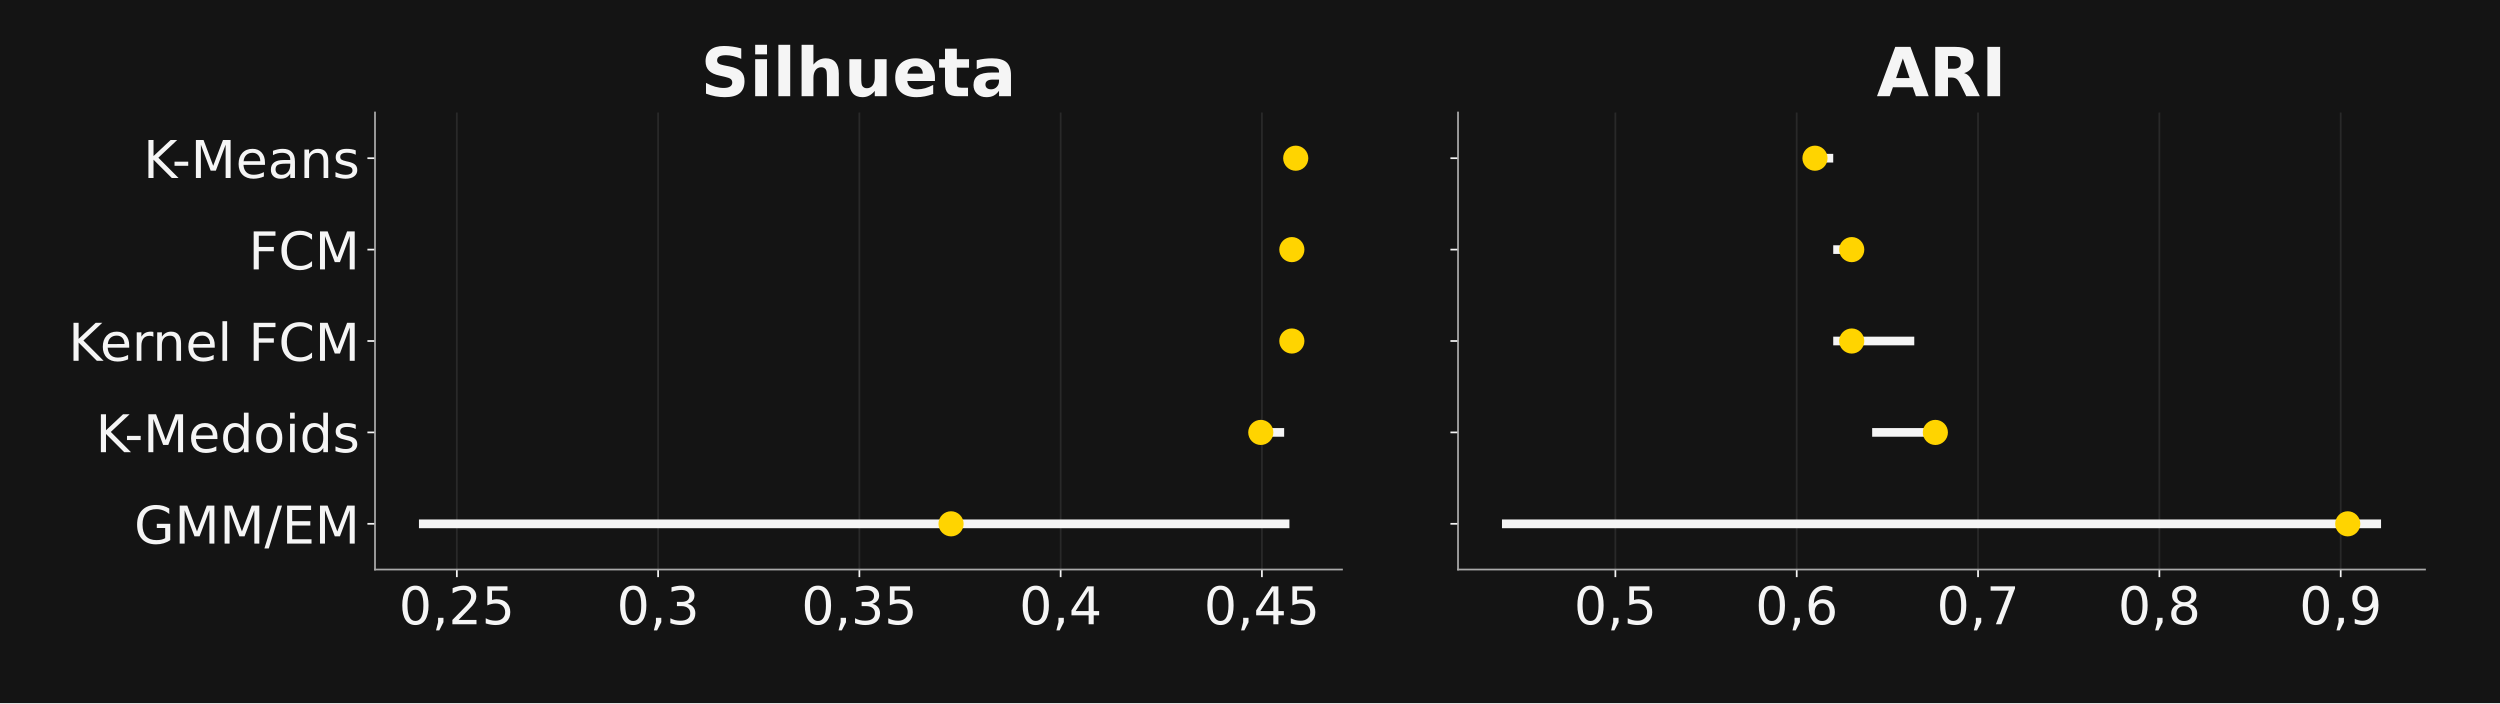
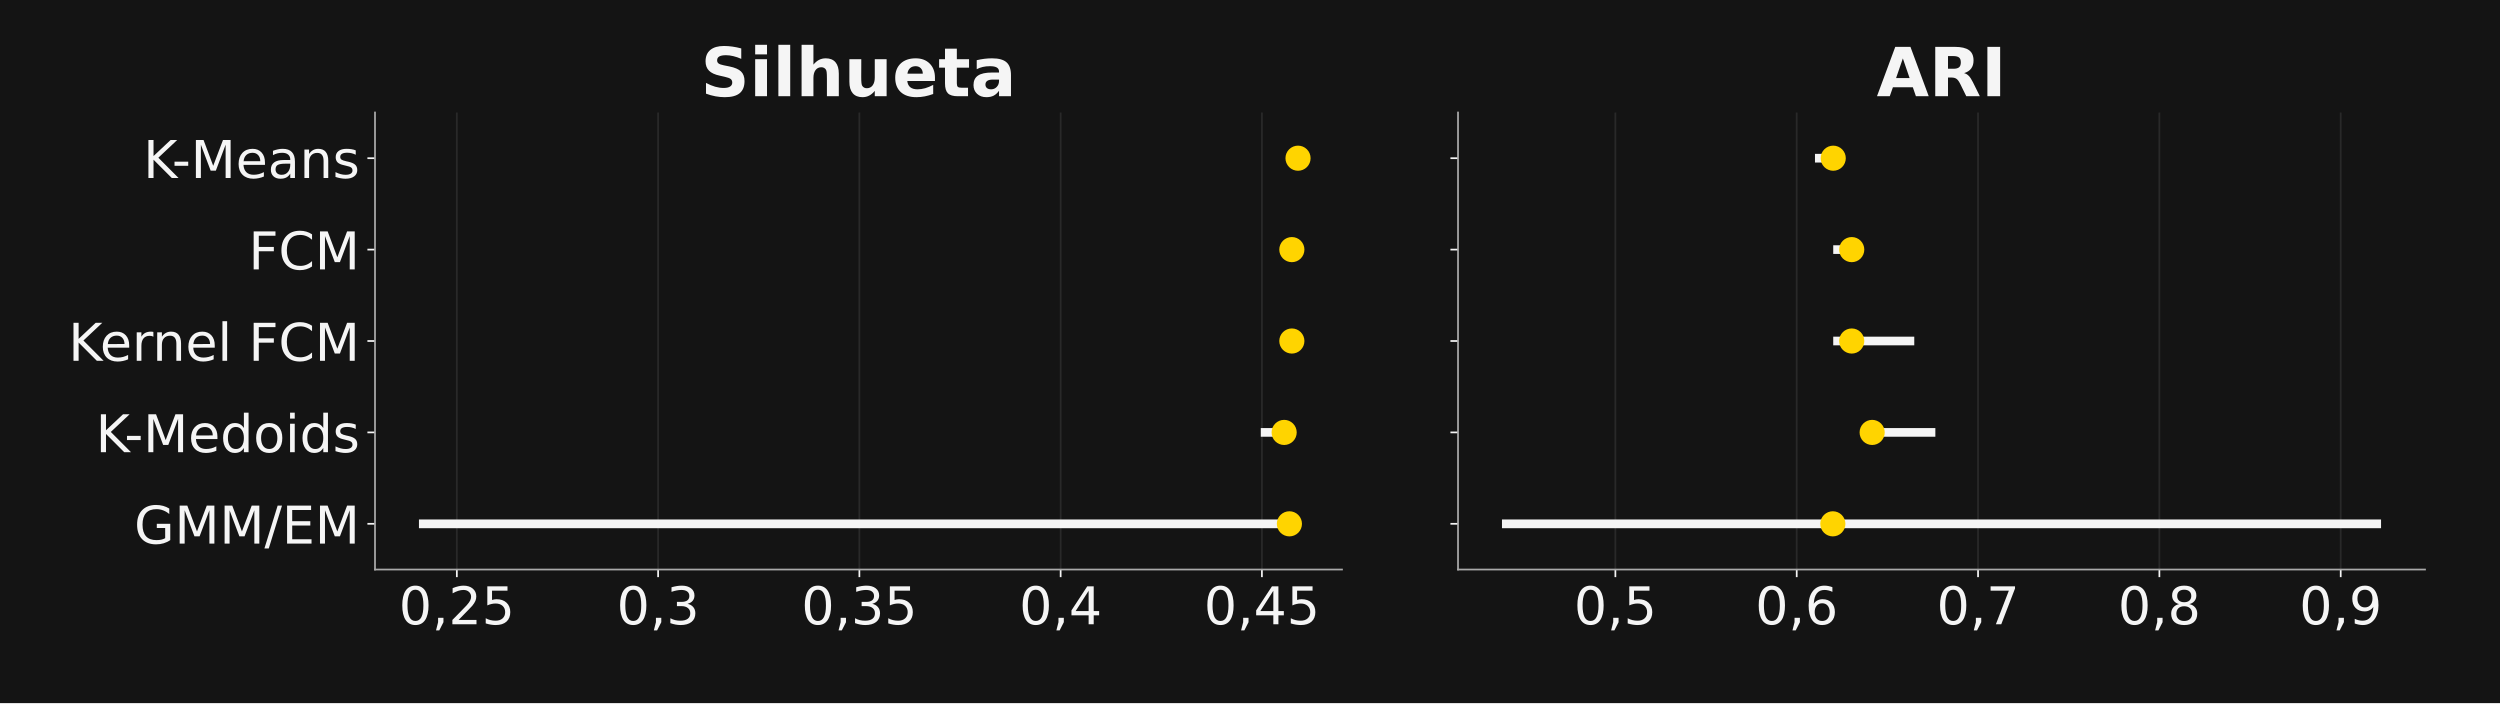
<svg xmlns="http://www.w3.org/2000/svg" xmlns:xlink="http://www.w3.org/1999/xlink" width="1152pt" height="324pt" viewBox="0 0 1152 324" version="1.1">
  <defs>
    <style type="text/css">*{stroke-linejoin: round; stroke-linecap: butt}</style>
  </defs>
  <g id="figure_1">
    <g id="patch_1">
-       <path d="M 0 324 L 1152 324 L 1152 0 L 0 0 z " style="fill: #141414" />
+       <path d="M 0 324  L 1152 324  L 1152 0  L 0 0  z " style="fill: #141414" />
    </g>
    <g id="axes_1">
      <g id="patch_2">
-         <path d="M 172.8 262.44 L 618.385 262.44 L 618.385 51.84 L 172.8 51.84 z " style="fill: #141414" />
+         <path d="M 172.8 262.44  L 618.385 262.44  L 618.385 51.84  L 172.8 51.84  z " style="fill: #141414" />
      </g>
      <g id="matplotlib.axis_1">
        <g id="xtick_1">
          <g id="line2d_1">
-             <path d="M 210.513 262.44 L 210.513 51.84 " clip-path="url(#pfa622221e6)" style="fill: none; stroke: #b0b0b0; stroke-opacity: 0.14; stroke-width: 0.8; stroke-linecap: square" />
+             <path d="M 210.513 262.44  L 210.513 51.84  " clip-path="url(#p0699ac8e8c)" style="fill: none; stroke: #b0b0b0; stroke-opacity: 0.14; stroke-width: 0.8; stroke-linecap: square" />
          </g>
          <g id="line2d_2">
            <defs>
-               <path id="m68764974e3" d="M 0 0 L 0 3.5 " style="stroke: #f5f5f5; stroke-width: 0.8" />
+               <path id="me9b6f3e31b" d="M 0 0  L 0 3.5  " style="stroke: #f5f5f5; stroke-width: 0.8" />
            </defs>
            <g>
-               <use xlink:href="#m68764974e3" x="210.513" y="262.44" style="fill: #f5f5f5; stroke: #f5f5f5; stroke-width: 0.8" />
+               <use xlink:href="#me9b6f3e31b" x="210.513" y="262.44" style="fill: #f5f5f5; stroke: #f5f5f5; stroke-width: 0.8" />
            </g>
          </g>
          <g id="text_1">
            <text style="font-size: 24px; font-family: 'DejaVu Sans'; text-anchor: middle; fill: #f5f5f5" x="210.513" y="287.674" transform="rotate(-0 210.513 287.6744)">0,25</text>
          </g>
        </g>
        <g id="xtick_2">
          <g id="line2d_3">
-             <path d="M 303.257 262.44 L 303.257 51.84 " clip-path="url(#pfa622221e6)" style="fill: none; stroke: #b0b0b0; stroke-opacity: 0.14; stroke-width: 0.8; stroke-linecap: square" />
+             <path d="M 303.257 262.44  L 303.257 51.84  " clip-path="url(#p0699ac8e8c)" style="fill: none; stroke: #b0b0b0; stroke-opacity: 0.14; stroke-width: 0.8; stroke-linecap: square" />
          </g>
          <g id="line2d_4">
            <g>
-               <use xlink:href="#m68764974e3" x="303.257" y="262.44" style="fill: #f5f5f5; stroke: #f5f5f5; stroke-width: 0.8" />
+               <use xlink:href="#me9b6f3e31b" x="303.257" y="262.44" style="fill: #f5f5f5; stroke: #f5f5f5; stroke-width: 0.8" />
            </g>
          </g>
          <g id="text_2">
            <text style="font-size: 24px; font-family: 'DejaVu Sans'; text-anchor: middle; fill: #f5f5f5" x="303.257" y="287.674" transform="rotate(-0 303.2571 287.6744)">0,3</text>
          </g>
        </g>
        <g id="xtick_3">
          <g id="line2d_5">
-             <path d="M 396.001 262.44 L 396.001 51.84 " clip-path="url(#pfa622221e6)" style="fill: none; stroke: #b0b0b0; stroke-opacity: 0.14; stroke-width: 0.8; stroke-linecap: square" />
+             <path d="M 396.001 262.44  L 396.001 51.84  " clip-path="url(#p0699ac8e8c)" style="fill: none; stroke: #b0b0b0; stroke-opacity: 0.14; stroke-width: 0.8; stroke-linecap: square" />
          </g>
          <g id="line2d_6">
            <g>
-               <use xlink:href="#m68764974e3" x="396.001" y="262.44" style="fill: #f5f5f5; stroke: #f5f5f5; stroke-width: 0.8" />
+               <use xlink:href="#me9b6f3e31b" x="396.001" y="262.44" style="fill: #f5f5f5; stroke: #f5f5f5; stroke-width: 0.8" />
            </g>
          </g>
          <g id="text_3">
            <text style="font-size: 24px; font-family: 'DejaVu Sans'; text-anchor: middle; fill: #f5f5f5" x="396.001" y="287.674" transform="rotate(-0 396.0012 287.6744)">0,35</text>
          </g>
        </g>
        <g id="xtick_4">
          <g id="line2d_7">
-             <path d="M 488.745 262.44 L 488.745 51.84 " clip-path="url(#pfa622221e6)" style="fill: none; stroke: #b0b0b0; stroke-opacity: 0.14; stroke-width: 0.8; stroke-linecap: square" />
+             <path d="M 488.745 262.44  L 488.745 51.84  " clip-path="url(#p0699ac8e8c)" style="fill: none; stroke: #b0b0b0; stroke-opacity: 0.14; stroke-width: 0.8; stroke-linecap: square" />
          </g>
          <g id="line2d_8">
            <g>
-               <use xlink:href="#m68764974e3" x="488.745" y="262.44" style="fill: #f5f5f5; stroke: #f5f5f5; stroke-width: 0.8" />
+               <use xlink:href="#me9b6f3e31b" x="488.745" y="262.44" style="fill: #f5f5f5; stroke: #f5f5f5; stroke-width: 0.8" />
            </g>
          </g>
          <g id="text_4">
            <text style="font-size: 24px; font-family: 'DejaVu Sans'; text-anchor: middle; fill: #f5f5f5" x="488.745" y="287.674" transform="rotate(-0 488.7453 287.6744)">0,4</text>
          </g>
        </g>
        <g id="xtick_5">
          <g id="line2d_9">
-             <path d="M 581.489 262.44 L 581.489 51.84 " clip-path="url(#pfa622221e6)" style="fill: none; stroke: #b0b0b0; stroke-opacity: 0.14; stroke-width: 0.8; stroke-linecap: square" />
+             <path d="M 581.489 262.44  L 581.489 51.84  " clip-path="url(#p0699ac8e8c)" style="fill: none; stroke: #b0b0b0; stroke-opacity: 0.14; stroke-width: 0.8; stroke-linecap: square" />
          </g>
          <g id="line2d_10">
            <g>
-               <use xlink:href="#m68764974e3" x="581.489" y="262.44" style="fill: #f5f5f5; stroke: #f5f5f5; stroke-width: 0.8" />
+               <use xlink:href="#me9b6f3e31b" x="581.489" y="262.44" style="fill: #f5f5f5; stroke: #f5f5f5; stroke-width: 0.8" />
            </g>
          </g>
          <g id="text_5">
            <text style="font-size: 24px; font-family: 'DejaVu Sans'; text-anchor: middle; fill: #f5f5f5" x="581.489" y="287.674" transform="rotate(-0 581.4894 287.6744)">0,45</text>
          </g>
        </g>
      </g>
      <g id="matplotlib.axis_2">
        <g id="ytick_1">
          <g id="line2d_11">
            <defs>
-               <path id="mfcdb5cd54a" d="M 0 0 L -3.5 0 " style="stroke: #f5f5f5; stroke-width: 0.8" />
+               <path id="mf89e2ce696" d="M 0 0  L -3.5 0  " style="stroke: #f5f5f5; stroke-width: 0.8" />
            </defs>
            <g>
-               <use xlink:href="#mfcdb5cd54a" x="172.8" y="72.9" style="fill: #f5f5f5; stroke: #f5f5f5; stroke-width: 0.8" />
+               <use xlink:href="#mf89e2ce696" x="172.8" y="72.9" style="fill: #f5f5f5; stroke: #f5f5f5; stroke-width: 0.8" />
            </g>
          </g>
          <g id="text_6">
            <text style="font-size: 24px; font-family: 'DejaVu Sans'; text-anchor: end; fill: #f5f5f5" x="165.8" y="82.017" transform="rotate(-0 165.8 82.01719)">K-Means</text>
          </g>
        </g>
        <g id="ytick_2">
          <g id="line2d_12">
            <g>
-               <use xlink:href="#mfcdb5cd54a" x="172.8" y="115.02" style="fill: #f5f5f5; stroke: #f5f5f5; stroke-width: 0.8" />
+               <use xlink:href="#mf89e2ce696" x="172.8" y="115.02" style="fill: #f5f5f5; stroke: #f5f5f5; stroke-width: 0.8" />
            </g>
          </g>
          <g id="text_7">
            <text style="font-size: 24px; font-family: 'DejaVu Sans'; text-anchor: end; fill: #f5f5f5" x="165.8" y="124.137" transform="rotate(-0 165.8 124.1372)">FCM</text>
          </g>
        </g>
        <g id="ytick_3">
          <g id="line2d_13">
            <g>
-               <use xlink:href="#mfcdb5cd54a" x="172.8" y="157.14" style="fill: #f5f5f5; stroke: #f5f5f5; stroke-width: 0.8" />
+               <use xlink:href="#mf89e2ce696" x="172.8" y="157.14" style="fill: #f5f5f5; stroke: #f5f5f5; stroke-width: 0.8" />
            </g>
          </g>
          <g id="text_8">
            <text style="font-size: 24px; font-family: 'DejaVu Sans'; text-anchor: end; fill: #f5f5f5" x="165.8" y="166.258" transform="rotate(-0 165.8 166.2581)">Kernel FCM</text>
          </g>
        </g>
        <g id="ytick_4">
          <g id="line2d_14">
            <g>
-               <use xlink:href="#mfcdb5cd54a" x="172.8" y="199.26" style="fill: #f5f5f5; stroke: #f5f5f5; stroke-width: 0.8" />
+               <use xlink:href="#mf89e2ce696" x="172.8" y="199.26" style="fill: #f5f5f5; stroke: #f5f5f5; stroke-width: 0.8" />
            </g>
          </g>
          <g id="text_9">
            <text style="font-size: 24px; font-family: 'DejaVu Sans'; text-anchor: end; fill: #f5f5f5" x="165.8" y="208.378" transform="rotate(-0 165.8 208.3781)">K-Medoids</text>
          </g>
        </g>
        <g id="ytick_5">
          <g id="line2d_15">
            <g>
-               <use xlink:href="#mfcdb5cd54a" x="172.8" y="241.38" style="fill: #f5f5f5; stroke: #f5f5f5; stroke-width: 0.8" />
+               <use xlink:href="#mf89e2ce696" x="172.8" y="241.38" style="fill: #f5f5f5; stroke: #f5f5f5; stroke-width: 0.8" />
            </g>
          </g>
          <g id="text_10">
            <text style="font-size: 24px; font-family: 'DejaVu Sans'; text-anchor: end; fill: #f5f5f5" x="165.8" y="250.497" transform="rotate(-0 165.8 250.4972)">GMM/EM</text>
          </g>
        </g>
      </g>
      <g id="LineCollection_1">
-         <path d="M 597.072 72.9 L 598.131 72.9 " clip-path="url(#pfa622221e6)" style="fill: none; stroke: #f5f5f5; stroke-width: 4" />
+         <path d="M 597.072 72.9  L 598.131 72.9  " clip-path="url(#p0699ac8e8c)" style="fill: none; stroke: #f5f5f5; stroke-width: 4" />
      </g>
      <g id="LineCollection_2">
-         <path d="M 595.285 115.02 L 598.131 115.02 " clip-path="url(#pfa622221e6)" style="fill: none; stroke: #f5f5f5; stroke-width: 4" />
+         <path d="M 595.285 115.02  L 598.131 115.02  " clip-path="url(#p0699ac8e8c)" style="fill: none; stroke: #f5f5f5; stroke-width: 4" />
      </g>
      <g id="LineCollection_3">
-         <path d="M 593.002 157.14 L 598.131 157.14 " clip-path="url(#pfa622221e6)" style="fill: none; stroke: #f5f5f5; stroke-width: 4" />
+         <path d="M 593.002 157.14  L 598.131 157.14  " clip-path="url(#p0699ac8e8c)" style="fill: none; stroke: #f5f5f5; stroke-width: 4" />
      </g>
      <g id="LineCollection_4">
-         <path d="M 580.97 199.26 L 591.736 199.26 " clip-path="url(#pfa622221e6)" style="fill: none; stroke: #f5f5f5; stroke-width: 4" />
+         <path d="M 580.97 199.26  L 591.736 199.26  " clip-path="url(#p0699ac8e8c)" style="fill: none; stroke: #f5f5f5; stroke-width: 4" />
      </g>
      <g id="LineCollection_5">
-         <path d="M 193.054 241.38 L 594.157 241.38 " clip-path="url(#pfa622221e6)" style="fill: none; stroke: #f5f5f5; stroke-width: 4" />
+         <path d="M 193.054 241.38  L 594.157 241.38  " clip-path="url(#p0699ac8e8c)" style="fill: none; stroke: #f5f5f5; stroke-width: 4" />
      </g>
      <g id="patch_3">
-         <path d="M 172.8 262.44 L 172.8 51.84 " style="fill: none; stroke: #aaaaaa; stroke-width: 0.8; stroke-linejoin: miter; stroke-linecap: square" />
+         <path d="M 172.8 262.44  L 172.8 51.84  " style="fill: none; stroke: #aaaaaa; stroke-width: 0.8; stroke-linejoin: miter; stroke-linecap: square" />
      </g>
      <g id="patch_4">
-         <path d="M 172.8 262.44 L 618.385 262.44 " style="fill: none; stroke: #aaaaaa; stroke-width: 0.8; stroke-linejoin: miter; stroke-linecap: square" />
+         <path d="M 172.8 262.44  L 618.385 262.44  " style="fill: none; stroke: #aaaaaa; stroke-width: 0.8; stroke-linejoin: miter; stroke-linecap: square" />
      </g>
      <g id="PathCollection_1">
        <defs>
-           <path id="md14ed78cd1" d="M 0 5.292 C 1.403 5.292 2.749 4.734 3.742 3.742 C 4.734 2.749 5.292 1.403 5.292 0 C 5.292 -1.403 4.734 -2.749 3.742 -3.742 C 2.749 -4.734 1.403 -5.292 0 -5.292 C -1.403 -5.292 -2.749 -4.734 -3.742 -3.742 C -4.734 -2.749 -5.292 -1.403 -5.292 0 C -5.292 1.403 -4.734 2.749 -3.742 3.742 C -2.749 4.734 -1.403 5.292 0 5.292 z " style="stroke: #ffd400" />
+           <path id="mdde93fb039" d="M 0 5.292  C 1.403 5.292 2.749 4.734 3.742 3.742  C 4.734 2.749 5.292 1.403 5.292 0  C 5.292 -1.403 4.734 -2.749 3.742 -3.742  C 2.749 -4.734 1.403 -5.292 0 -5.292  C -1.403 -5.292 -2.749 -4.734 -3.742 -3.742  C -4.734 -2.749 -5.292 -1.403 -5.292 0  C -5.292 1.403 -4.734 2.749 -3.742 3.742  C -2.749 4.734 -1.403 5.292 0 5.292  z " style="stroke: #ffd400" />
        </defs>
-         <g clip-path="url(#pfa622221e6)">
-           <use xlink:href="#md14ed78cd1" x="597.072" y="72.9" style="fill: #ffd400; stroke: #ffd400" />
+         <g clip-path="url(#p0699ac8e8c)">
+           <use xlink:href="#mdde93fb039" x="598.131" y="72.9" style="fill: #ffd400; stroke: #ffd400" />
        </g>
      </g>
      <g id="PathCollection_2">
-         <g clip-path="url(#pfa622221e6)">
-           <use xlink:href="#md14ed78cd1" x="595.285" y="115.02" style="fill: #ffd400; stroke: #ffd400" />
+         <g clip-path="url(#p0699ac8e8c)">
+           <use xlink:href="#mdde93fb039" x="595.285" y="115.02" style="fill: #ffd400; stroke: #ffd400" />
        </g>
      </g>
      <g id="PathCollection_3">
-         <g clip-path="url(#pfa622221e6)">
-           <use xlink:href="#md14ed78cd1" x="595.285" y="157.14" style="fill: #ffd400; stroke: #ffd400" />
+         <g clip-path="url(#p0699ac8e8c)">
+           <use xlink:href="#mdde93fb039" x="595.285" y="157.14" style="fill: #ffd400; stroke: #ffd400" />
        </g>
      </g>
      <g id="PathCollection_4">
-         <g clip-path="url(#pfa622221e6)">
-           <use xlink:href="#md14ed78cd1" x="580.97" y="199.26" style="fill: #ffd400; stroke: #ffd400" />
+         <g clip-path="url(#p0699ac8e8c)">
+           <use xlink:href="#mdde93fb039" x="591.736" y="199.26" style="fill: #ffd400; stroke: #ffd400" />
        </g>
      </g>
      <g id="PathCollection_5">
-         <g clip-path="url(#pfa622221e6)">
-           <use xlink:href="#md14ed78cd1" x="438.243" y="241.38" style="fill: #ffd400; stroke: #ffd400" />
+         <g clip-path="url(#p0699ac8e8c)">
+           <use xlink:href="#mdde93fb039" x="594.157" y="241.38" style="fill: #ffd400; stroke: #ffd400" />
        </g>
      </g>
      <g id="text_11">
        <text style="font-weight: 700; font-size: 31.2px; font-family: 'DejaVu Sans'; text-anchor: middle; fill: #f5f5f5" x="395.592" y="44.345" transform="rotate(-0 395.5925 44.34469)">Silhueta</text>
      </g>
    </g>
    <g id="axes_2">
      <g id="patch_5">
-         <path d="M 671.855 262.44 L 1117.44 262.44 L 1117.44 51.84 L 671.855 51.84 z " style="fill: #141414" />
+         <path d="M 671.855 262.44  L 1117.44 262.44  L 1117.44 51.84  L 671.855 51.84  z " style="fill: #141414" />
      </g>
      <g id="matplotlib.axis_3">
        <g id="xtick_6">
          <g id="line2d_16">
-             <path d="M 744.368 262.44 L 744.368 51.84 " clip-path="url(#p4245607ec5)" style="fill: none; stroke: #b0b0b0; stroke-opacity: 0.14; stroke-width: 0.8; stroke-linecap: square" />
+             <path d="M 744.368 262.44  L 744.368 51.84  " clip-path="url(#pefa7764ec7)" style="fill: none; stroke: #b0b0b0; stroke-opacity: 0.14; stroke-width: 0.8; stroke-linecap: square" />
          </g>
          <g id="line2d_17">
            <g>
-               <use xlink:href="#m68764974e3" x="744.368" y="262.44" style="fill: #f5f5f5; stroke: #f5f5f5; stroke-width: 0.8" />
+               <use xlink:href="#me9b6f3e31b" x="744.368" y="262.44" style="fill: #f5f5f5; stroke: #f5f5f5; stroke-width: 0.8" />
            </g>
          </g>
          <g id="text_12">
            <text style="font-size: 24px; font-family: 'DejaVu Sans'; text-anchor: middle; fill: #f5f5f5" x="744.368" y="287.674" transform="rotate(-0 744.3681 287.6744)">0,5</text>
          </g>
        </g>
        <g id="xtick_7">
          <g id="line2d_18">
-             <path d="M 827.926 262.44 L 827.926 51.84 " clip-path="url(#p4245607ec5)" style="fill: none; stroke: #b0b0b0; stroke-opacity: 0.14; stroke-width: 0.8; stroke-linecap: square" />
+             <path d="M 827.926 262.44  L 827.926 51.84  " clip-path="url(#pefa7764ec7)" style="fill: none; stroke: #b0b0b0; stroke-opacity: 0.14; stroke-width: 0.8; stroke-linecap: square" />
          </g>
          <g id="line2d_19">
            <g>
-               <use xlink:href="#m68764974e3" x="827.926" y="262.44" style="fill: #f5f5f5; stroke: #f5f5f5; stroke-width: 0.8" />
+               <use xlink:href="#me9b6f3e31b" x="827.926" y="262.44" style="fill: #f5f5f5; stroke: #f5f5f5; stroke-width: 0.8" />
            </g>
          </g>
          <g id="text_13">
            <text style="font-size: 24px; font-family: 'DejaVu Sans'; text-anchor: middle; fill: #f5f5f5" x="827.926" y="287.674" transform="rotate(-0 827.9265 287.6744)">0,6</text>
          </g>
        </g>
        <g id="xtick_8">
          <g id="line2d_20">
-             <path d="M 911.485 262.44 L 911.485 51.84 " clip-path="url(#p4245607ec5)" style="fill: none; stroke: #b0b0b0; stroke-opacity: 0.14; stroke-width: 0.8; stroke-linecap: square" />
+             <path d="M 911.485 262.44  L 911.485 51.84  " clip-path="url(#pefa7764ec7)" style="fill: none; stroke: #b0b0b0; stroke-opacity: 0.14; stroke-width: 0.8; stroke-linecap: square" />
          </g>
          <g id="line2d_21">
            <g>
-               <use xlink:href="#m68764974e3" x="911.485" y="262.44" style="fill: #f5f5f5; stroke: #f5f5f5; stroke-width: 0.8" />
+               <use xlink:href="#me9b6f3e31b" x="911.485" y="262.44" style="fill: #f5f5f5; stroke: #f5f5f5; stroke-width: 0.8" />
            </g>
          </g>
          <g id="text_14">
            <text style="font-size: 24px; font-family: 'DejaVu Sans'; text-anchor: middle; fill: #f5f5f5" x="911.485" y="287.674" transform="rotate(-0 911.4848 287.6744)">0,7</text>
          </g>
        </g>
        <g id="xtick_9">
          <g id="line2d_22">
-             <path d="M 995.043 262.44 L 995.043 51.84 " clip-path="url(#p4245607ec5)" style="fill: none; stroke: #b0b0b0; stroke-opacity: 0.14; stroke-width: 0.8; stroke-linecap: square" />
+             <path d="M 995.043 262.44  L 995.043 51.84  " clip-path="url(#pefa7764ec7)" style="fill: none; stroke: #b0b0b0; stroke-opacity: 0.14; stroke-width: 0.8; stroke-linecap: square" />
          </g>
          <g id="line2d_23">
            <g>
-               <use xlink:href="#m68764974e3" x="995.043" y="262.44" style="fill: #f5f5f5; stroke: #f5f5f5; stroke-width: 0.8" />
+               <use xlink:href="#me9b6f3e31b" x="995.043" y="262.44" style="fill: #f5f5f5; stroke: #f5f5f5; stroke-width: 0.8" />
            </g>
          </g>
          <g id="text_15">
            <text style="font-size: 24px; font-family: 'DejaVu Sans'; text-anchor: middle; fill: #f5f5f5" x="995.043" y="287.674" transform="rotate(-0 995.0432 287.6744)">0,8</text>
          </g>
        </g>
        <g id="xtick_10">
          <g id="line2d_24">
-             <path d="M 1078.602 262.44 L 1078.602 51.84 " clip-path="url(#p4245607ec5)" style="fill: none; stroke: #b0b0b0; stroke-opacity: 0.14; stroke-width: 0.8; stroke-linecap: square" />
+             <path d="M 1078.602 262.44  L 1078.602 51.84  " clip-path="url(#pefa7764ec7)" style="fill: none; stroke: #b0b0b0; stroke-opacity: 0.14; stroke-width: 0.8; stroke-linecap: square" />
          </g>
          <g id="line2d_25">
            <g>
-               <use xlink:href="#m68764974e3" x="1078.602" y="262.44" style="fill: #f5f5f5; stroke: #f5f5f5; stroke-width: 0.8" />
+               <use xlink:href="#me9b6f3e31b" x="1078.602" y="262.44" style="fill: #f5f5f5; stroke: #f5f5f5; stroke-width: 0.8" />
            </g>
          </g>
          <g id="text_16">
            <text style="font-size: 24px; font-family: 'DejaVu Sans'; text-anchor: middle; fill: #f5f5f5" x="1078.602" y="287.674" transform="rotate(-0 1078.602 287.6744)">0,9</text>
          </g>
        </g>
      </g>
      <g id="matplotlib.axis_4">
        <g id="ytick_6">
          <g id="line2d_26">
            <g>
-               <use xlink:href="#mfcdb5cd54a" x="671.855" y="72.9" style="fill: #f5f5f5; stroke: #f5f5f5; stroke-width: 0.8" />
+               <use xlink:href="#mf89e2ce696" x="671.855" y="72.9" style="fill: #f5f5f5; stroke: #f5f5f5; stroke-width: 0.8" />
            </g>
          </g>
        </g>
        <g id="ytick_7">
          <g id="line2d_27">
            <g>
-               <use xlink:href="#mfcdb5cd54a" x="671.855" y="115.02" style="fill: #f5f5f5; stroke: #f5f5f5; stroke-width: 0.8" />
+               <use xlink:href="#mf89e2ce696" x="671.855" y="115.02" style="fill: #f5f5f5; stroke: #f5f5f5; stroke-width: 0.8" />
            </g>
          </g>
        </g>
        <g id="ytick_8">
          <g id="line2d_28">
            <g>
-               <use xlink:href="#mfcdb5cd54a" x="671.855" y="157.14" style="fill: #f5f5f5; stroke: #f5f5f5; stroke-width: 0.8" />
+               <use xlink:href="#mf89e2ce696" x="671.855" y="157.14" style="fill: #f5f5f5; stroke: #f5f5f5; stroke-width: 0.8" />
            </g>
          </g>
        </g>
        <g id="ytick_9">
          <g id="line2d_29">
            <g>
-               <use xlink:href="#mfcdb5cd54a" x="671.855" y="199.26" style="fill: #f5f5f5; stroke: #f5f5f5; stroke-width: 0.8" />
+               <use xlink:href="#mf89e2ce696" x="671.855" y="199.26" style="fill: #f5f5f5; stroke: #f5f5f5; stroke-width: 0.8" />
            </g>
          </g>
        </g>
        <g id="ytick_10">
          <g id="line2d_30">
            <g>
-               <use xlink:href="#mfcdb5cd54a" x="671.855" y="241.38" style="fill: #f5f5f5; stroke: #f5f5f5; stroke-width: 0.8" />
+               <use xlink:href="#mf89e2ce696" x="671.855" y="241.38" style="fill: #f5f5f5; stroke: #f5f5f5; stroke-width: 0.8" />
            </g>
          </g>
        </g>
      </g>
      <g id="LineCollection_6">
-         <path d="M 836.343 72.9 L 844.751 72.9 " clip-path="url(#p4245607ec5)" style="fill: none; stroke: #f5f5f5; stroke-width: 4" />
+         <path d="M 836.343 72.9  L 844.751 72.9  " clip-path="url(#pefa7764ec7)" style="fill: none; stroke: #f5f5f5; stroke-width: 4" />
      </g>
      <g id="LineCollection_7">
-         <path d="M 844.751 115.02 L 853.278 115.02 " clip-path="url(#p4245607ec5)" style="fill: none; stroke: #f5f5f5; stroke-width: 4" />
+         <path d="M 844.751 115.02  L 853.278 115.02  " clip-path="url(#pefa7764ec7)" style="fill: none; stroke: #f5f5f5; stroke-width: 4" />
      </g>
      <g id="LineCollection_8">
-         <path d="M 844.751 157.14 L 882.093 157.14 " clip-path="url(#p4245607ec5)" style="fill: none; stroke: #f5f5f5; stroke-width: 4" />
+         <path d="M 844.751 157.14  L 882.093 157.14  " clip-path="url(#pefa7764ec7)" style="fill: none; stroke: #f5f5f5; stroke-width: 4" />
      </g>
      <g id="LineCollection_9">
-         <path d="M 862.689 199.26 L 891.811 199.26 " clip-path="url(#p4245607ec5)" style="fill: none; stroke: #f5f5f5; stroke-width: 4" />
+         <path d="M 862.689 199.26  L 891.811 199.26  " clip-path="url(#pefa7764ec7)" style="fill: none; stroke: #f5f5f5; stroke-width: 4" />
      </g>
      <g id="LineCollection_10">
-         <path d="M 692.109 241.38 L 1097.186 241.38 " clip-path="url(#p4245607ec5)" style="fill: none; stroke: #f5f5f5; stroke-width: 4" />
+         <path d="M 692.109 241.38  L 1097.186 241.38  " clip-path="url(#pefa7764ec7)" style="fill: none; stroke: #f5f5f5; stroke-width: 4" />
      </g>
      <g id="patch_6">
-         <path d="M 671.855 262.44 L 671.855 51.84 " style="fill: none; stroke: #aaaaaa; stroke-width: 0.8; stroke-linejoin: miter; stroke-linecap: square" />
+         <path d="M 671.855 262.44  L 671.855 51.84  " style="fill: none; stroke: #aaaaaa; stroke-width: 0.8; stroke-linejoin: miter; stroke-linecap: square" />
      </g>
      <g id="patch_7">
-         <path d="M 671.855 262.44 L 1117.44 262.44 " style="fill: none; stroke: #aaaaaa; stroke-width: 0.8; stroke-linejoin: miter; stroke-linecap: square" />
+         <path d="M 671.855 262.44  L 1117.44 262.44  " style="fill: none; stroke: #aaaaaa; stroke-width: 0.8; stroke-linejoin: miter; stroke-linecap: square" />
      </g>
      <g id="PathCollection_6">
-         <g clip-path="url(#p4245607ec5)">
-           <use xlink:href="#md14ed78cd1" x="836.343" y="72.9" style="fill: #ffd400; stroke: #ffd400" />
+         <g clip-path="url(#pefa7764ec7)">
+           <use xlink:href="#mdde93fb039" x="844.751" y="72.9" style="fill: #ffd400; stroke: #ffd400" />
        </g>
      </g>
      <g id="PathCollection_7">
-         <g clip-path="url(#p4245607ec5)">
-           <use xlink:href="#md14ed78cd1" x="853.278" y="115.02" style="fill: #ffd400; stroke: #ffd400" />
+         <g clip-path="url(#pefa7764ec7)">
+           <use xlink:href="#mdde93fb039" x="853.278" y="115.02" style="fill: #ffd400; stroke: #ffd400" />
        </g>
      </g>
      <g id="PathCollection_8">
-         <g clip-path="url(#p4245607ec5)">
-           <use xlink:href="#md14ed78cd1" x="853.278" y="157.14" style="fill: #ffd400; stroke: #ffd400" />
+         <g clip-path="url(#pefa7764ec7)">
+           <use xlink:href="#mdde93fb039" x="853.278" y="157.14" style="fill: #ffd400; stroke: #ffd400" />
        </g>
      </g>
      <g id="PathCollection_9">
-         <g clip-path="url(#p4245607ec5)">
-           <use xlink:href="#md14ed78cd1" x="891.811" y="199.26" style="fill: #ffd400; stroke: #ffd400" />
+         <g clip-path="url(#pefa7764ec7)">
+           <use xlink:href="#mdde93fb039" x="862.689" y="199.26" style="fill: #ffd400; stroke: #ffd400" />
        </g>
      </g>
      <g id="PathCollection_10">
-         <g clip-path="url(#p4245607ec5)">
-           <use xlink:href="#md14ed78cd1" x="1081.839" y="241.38" style="fill: #ffd400; stroke: #ffd400" />
+         <g clip-path="url(#pefa7764ec7)">
+           <use xlink:href="#mdde93fb039" x="844.575" y="241.38" style="fill: #ffd400; stroke: #ffd400" />
        </g>
      </g>
      <g id="text_17">
        <text style="font-weight: 700; font-size: 31.2px; font-family: 'DejaVu Sans'; text-anchor: middle; fill: #f5f5f5" x="894.648" y="44.345" transform="rotate(-0 894.6475 44.34469)">ARI</text>
      </g>
    </g>
  </g>
  <defs>
-     <clipPath id="pfa622221e6">
+     <clipPath id="p0699ac8e8c">
      <rect x="172.8" y="51.84" width="445.585" height="210.6" />
    </clipPath>
-     <clipPath id="p4245607ec5">
+     <clipPath id="pefa7764ec7">
      <rect x="671.855" y="51.84" width="445.585" height="210.6" />
    </clipPath>
  </defs>
</svg>
